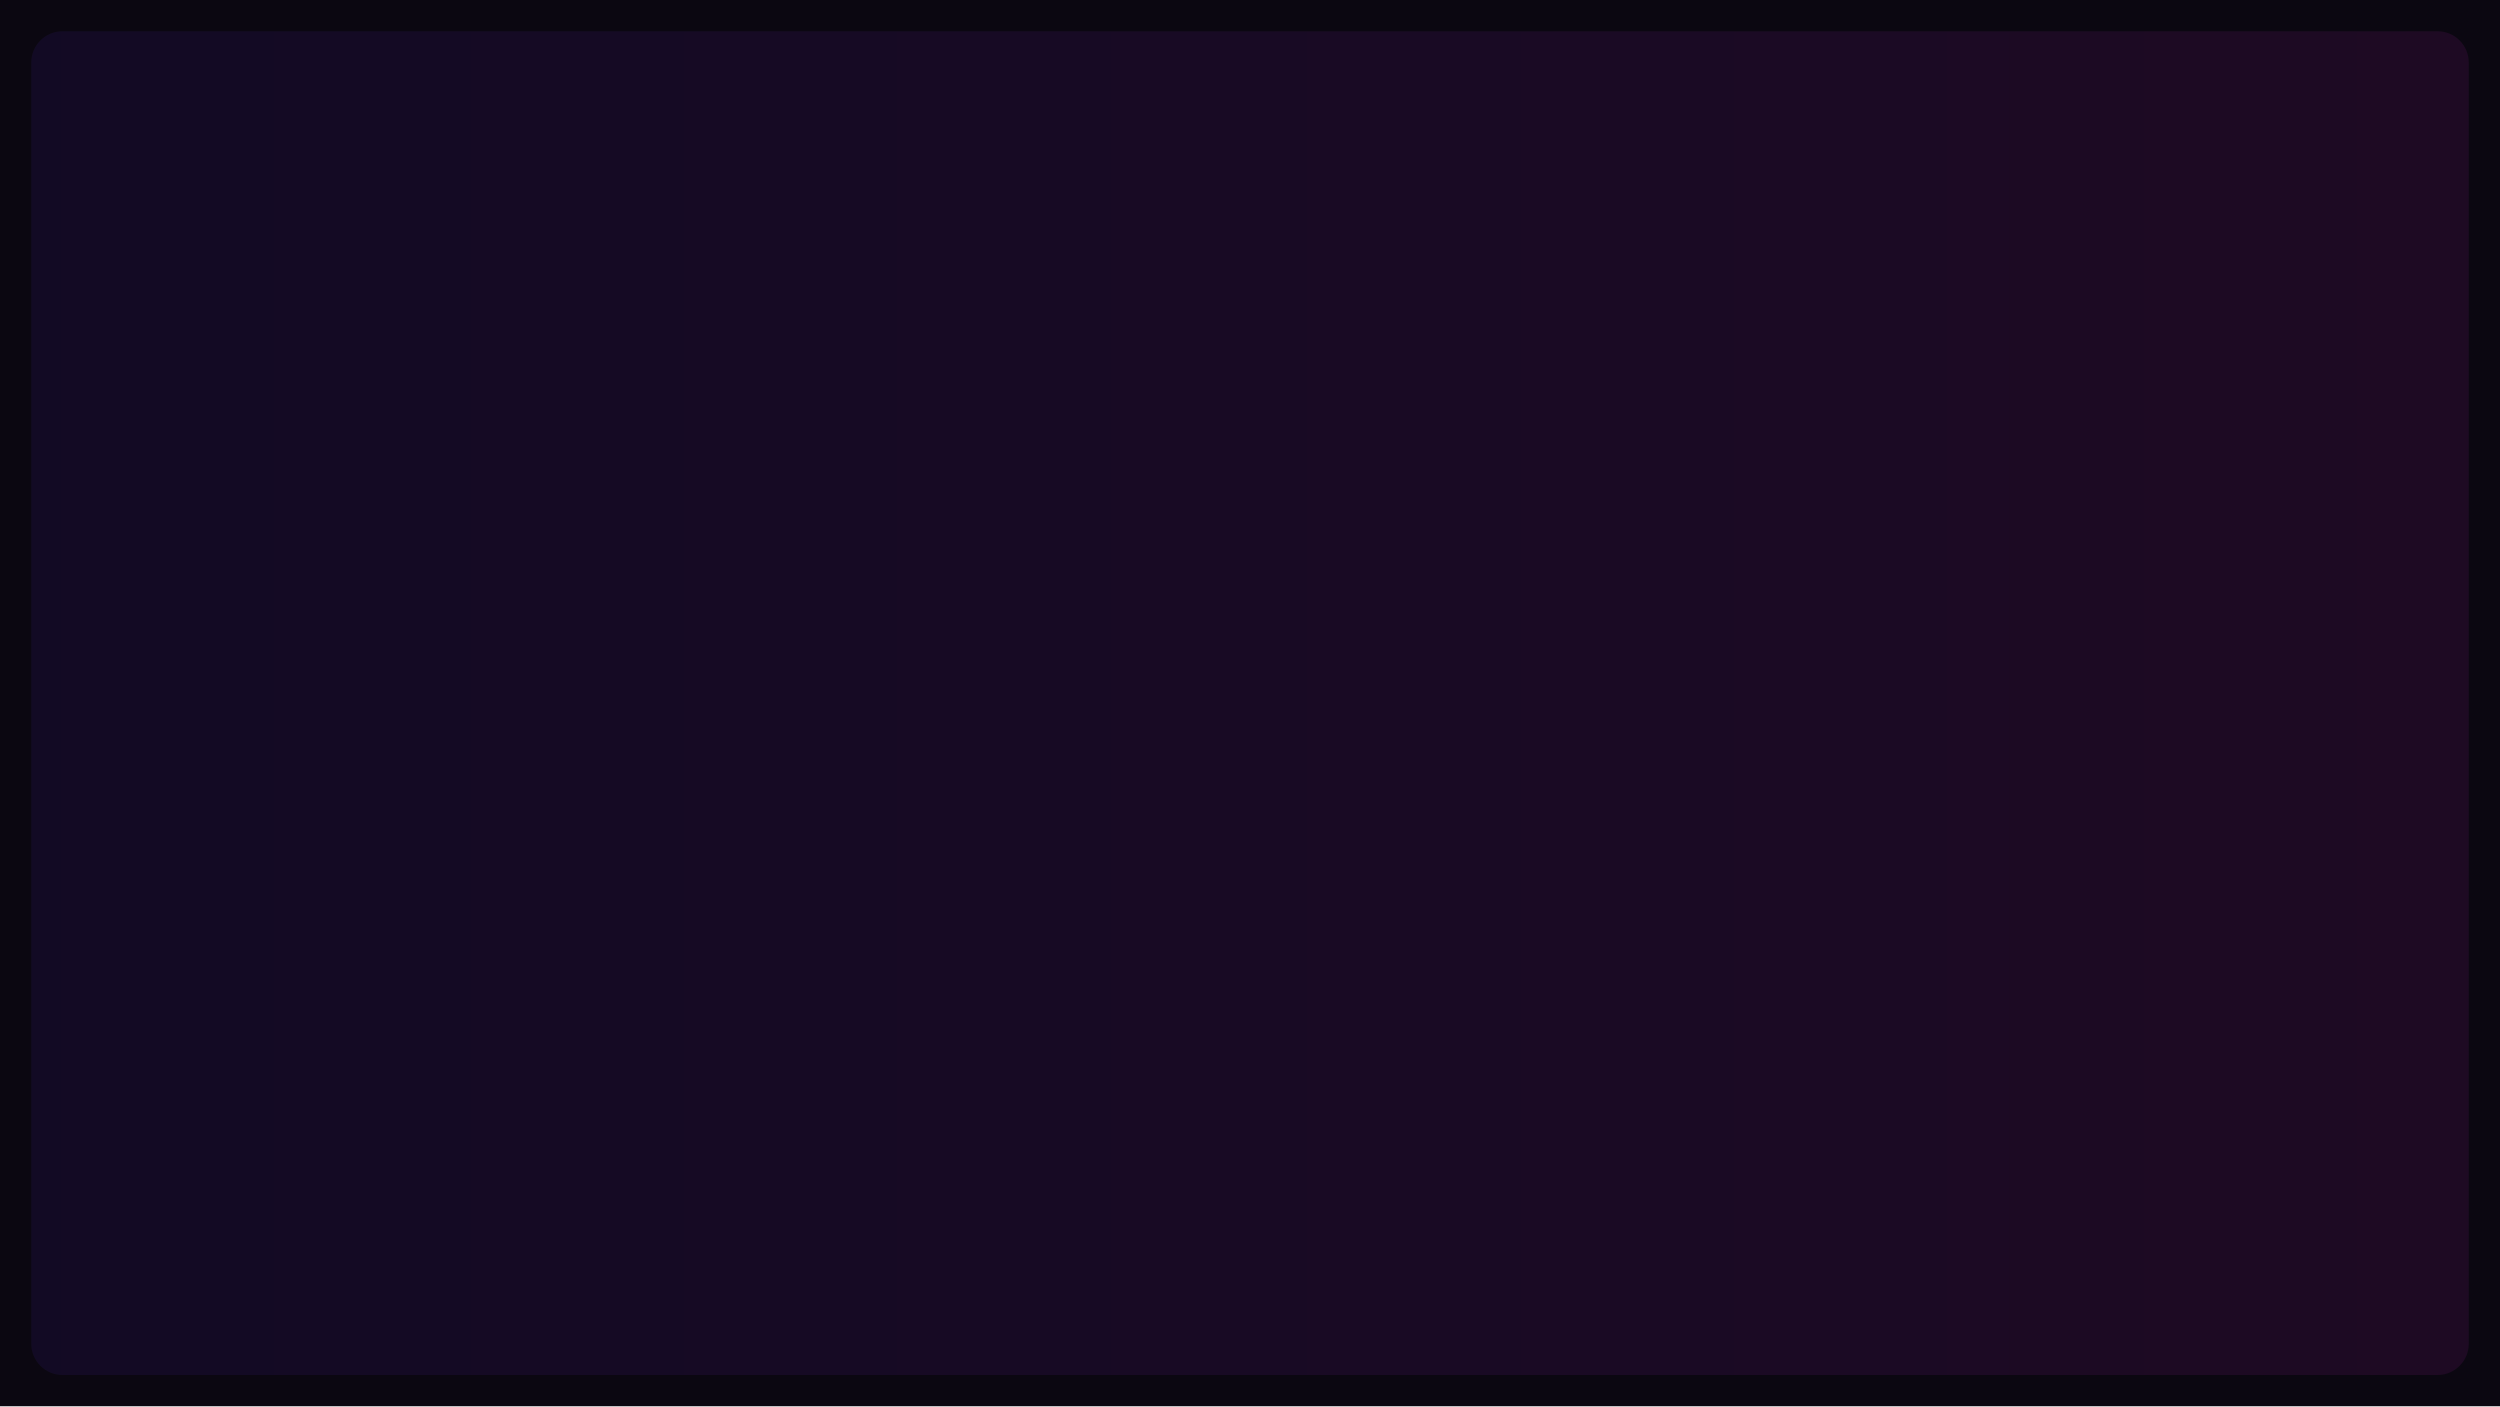
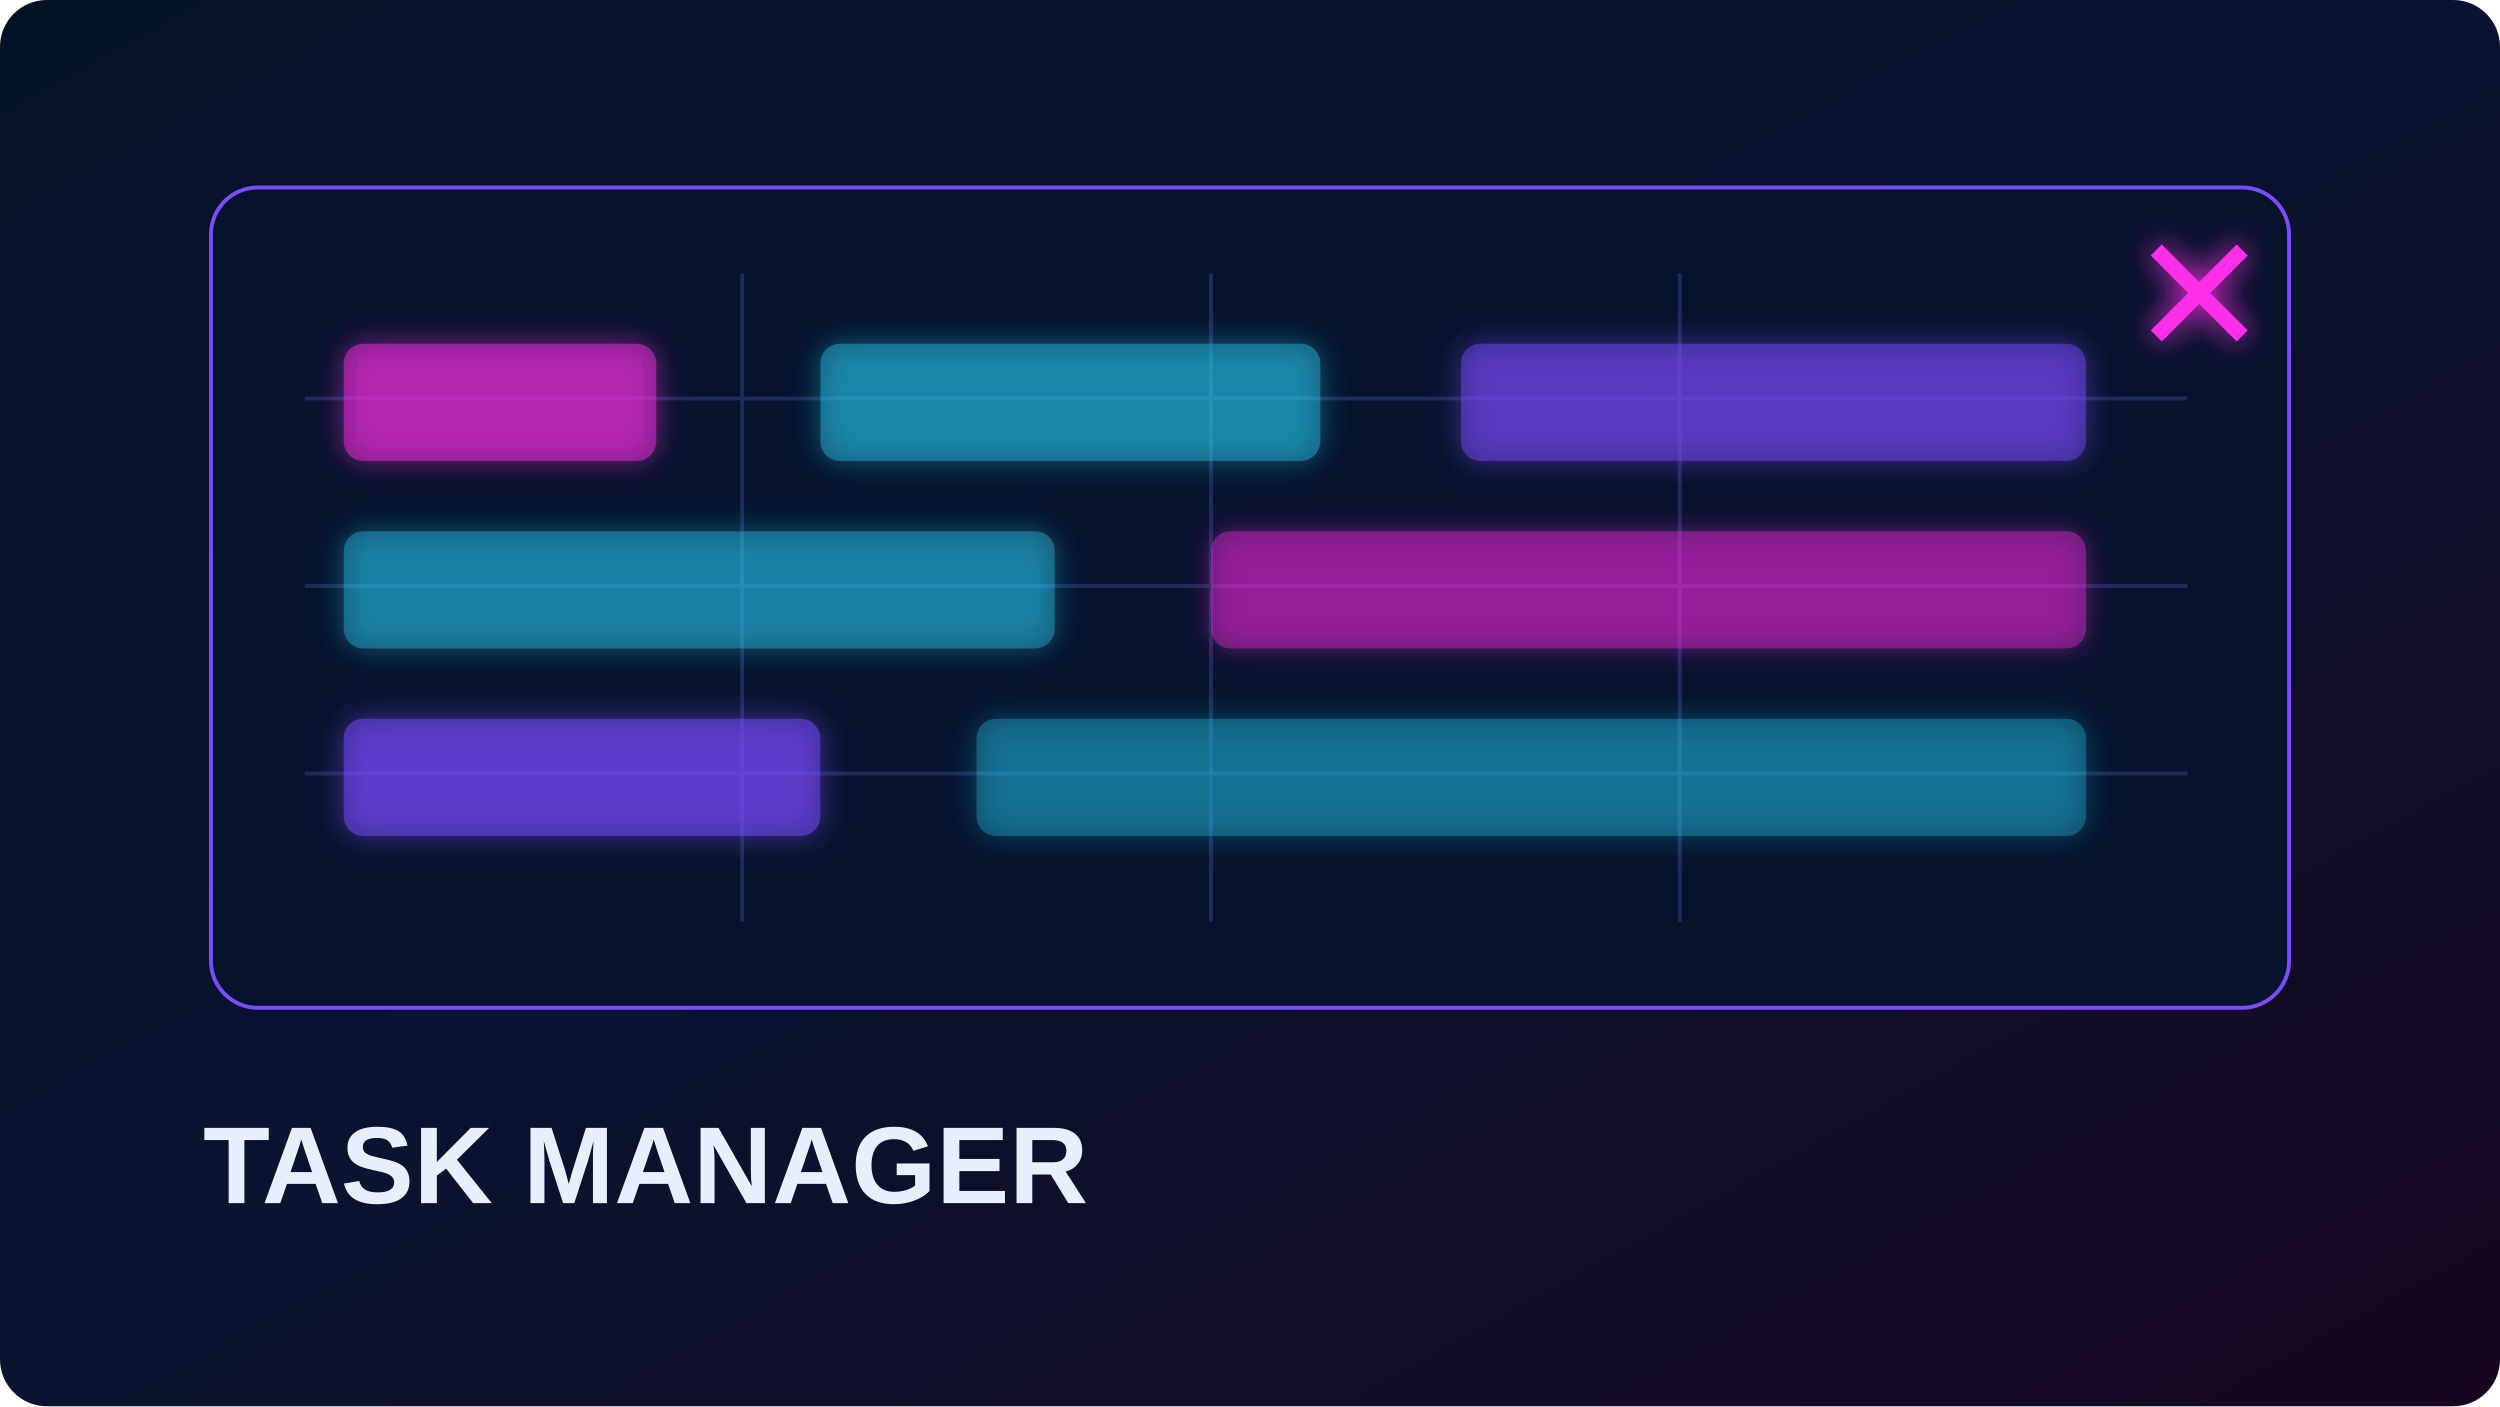
<svg xmlns="http://www.w3.org/2000/svg" width="640" height="360" viewBox="0 0 640 360">
-   <rect width="640" height="360" fill="#0b0711" />
  <defs>
-     <linearGradient id="g4" x1="0" x2="1">
-       <stop offset="0" stop-color="#6b38ff" />
-       <stop offset="1" stop-color="#ff2df7" />
+     <linearGradient id="bg" x1="0" x2="1" y1="0" y2="1">
+       <stop offset="0" stop-color="#041227" />
+       <stop offset=".48" stop-color="#0a1330" />
+       <stop offset="1" stop-color="#17061f" />
    </linearGradient>
+     <filter id="glow" x="-60%" y="-60%" width="220%" height="220%">
+       <feGaussianBlur stdDeviation="4" result="blur" />
+       <feMerge>
+         <feMergeNode in="blur" />
+         <feMergeNode in="SourceGraphic" />
+       </feMerge>
+     </filter>
  </defs>
-   <rect x="8" y="8" width="624" height="344" rx="8" fill="url(#g4)" opacity="0.08" />
+   <rect width="640" height="360" rx="12" fill="url(#bg)" />
+   <rect x="54" y="48" width="532" height="210" rx="12" fill="#07132d" stroke="#7a4cff" />
+   <g stroke="#1d2c5a" stroke-width="1">
+     <path d="M78 102 H560 M78 150 H560 M78 198 H560" />
+     <path d="M190 70 V236 M310 70 V236 M430 70 V236" />
+   </g>
+   <g filter="url(#glow)">
+     <rect x="88" y="88" width="80" height="30" rx="5" fill="#ff2fe8" opacity=".45" />
+     <rect x="210" y="88" width="128" height="30" rx="5" fill="#29d7ff" opacity=".36" />
+     <rect x="374" y="88" width="160" height="30" rx="5" fill="#7a4cff" opacity=".45" />
+     <rect x="88" y="136" width="182" height="30" rx="5" fill="#29d7ff" opacity=".34" />
+     <rect x="310" y="136" width="224" height="30" rx="5" fill="#ff2fe8" opacity=".35" />
+     <rect x="88" y="184" width="122" height="30" rx="5" fill="#7a4cff" opacity=".5" />
+     <rect x="250" y="184" width="284" height="30" rx="5" fill="#29d7ff" opacity=".28" />
+     <path d="M552 64 L574 86 M574 64 L552 86" stroke="#ff2fe8" stroke-width="4" />
+   </g>
+   <text x="52" y="308" fill="#e8efff" font-family="Rajdhani,Arial" font-size="28" font-weight="700">TASK MANAGER</text>
</svg>
